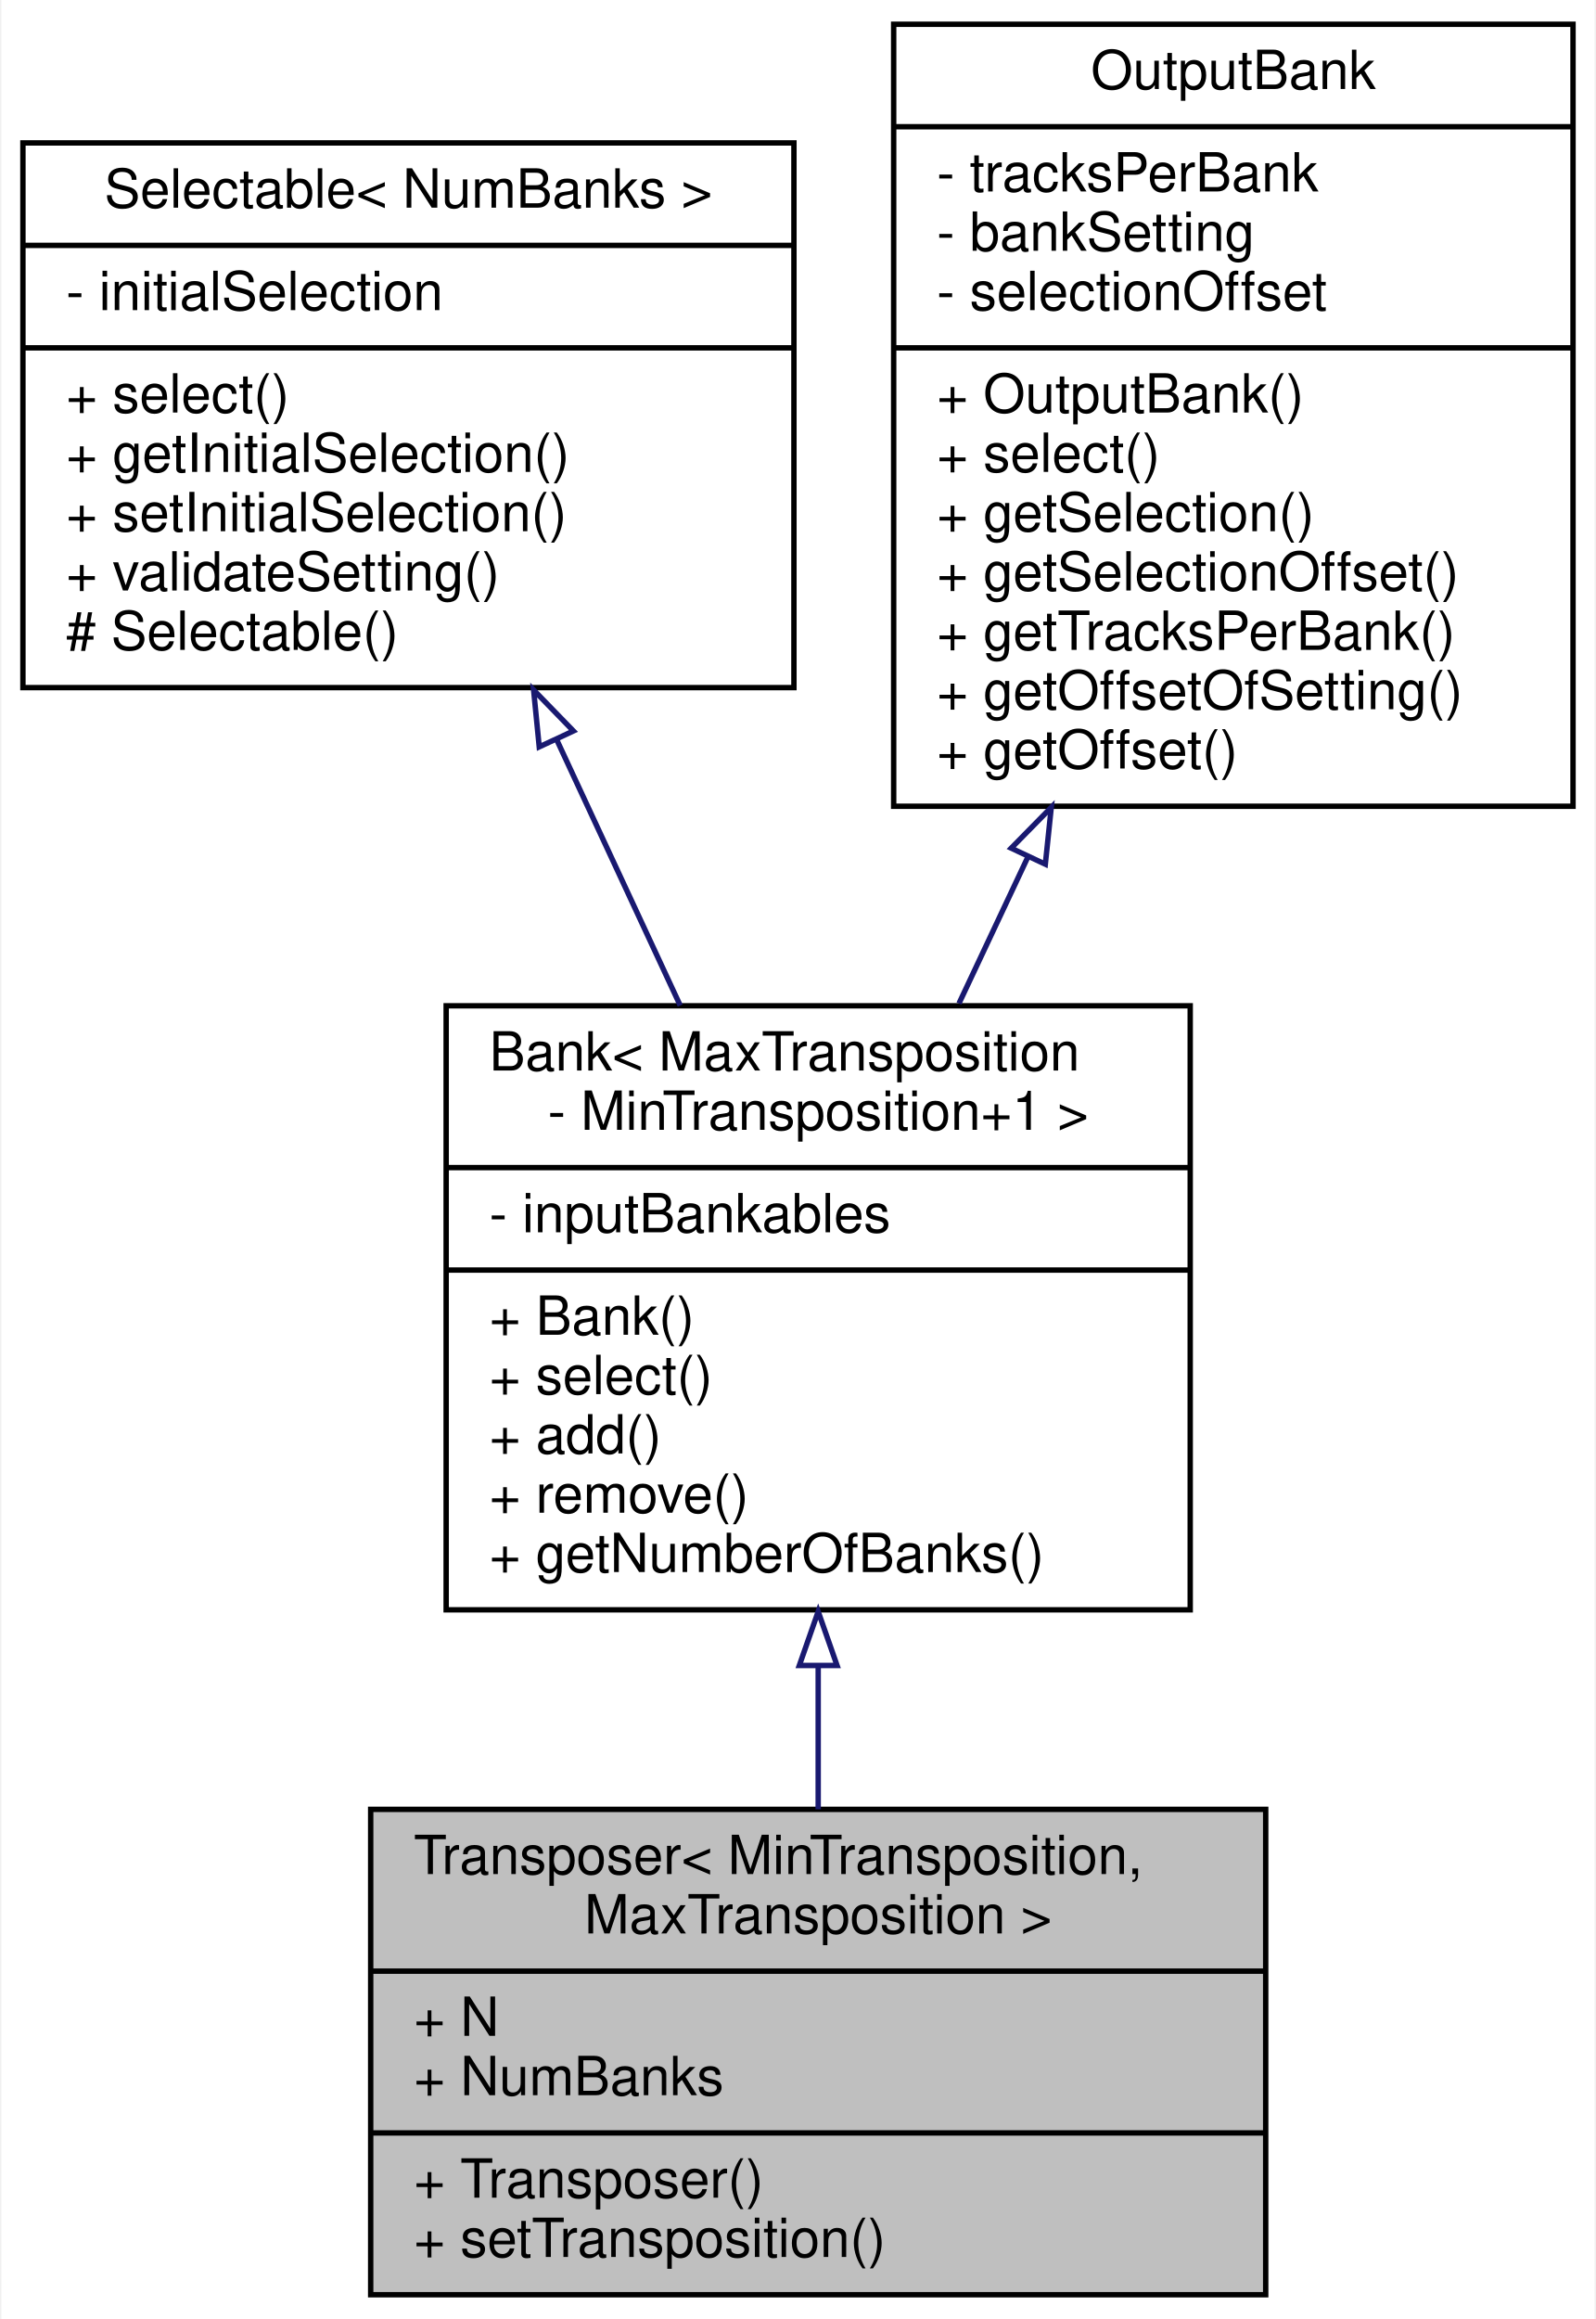
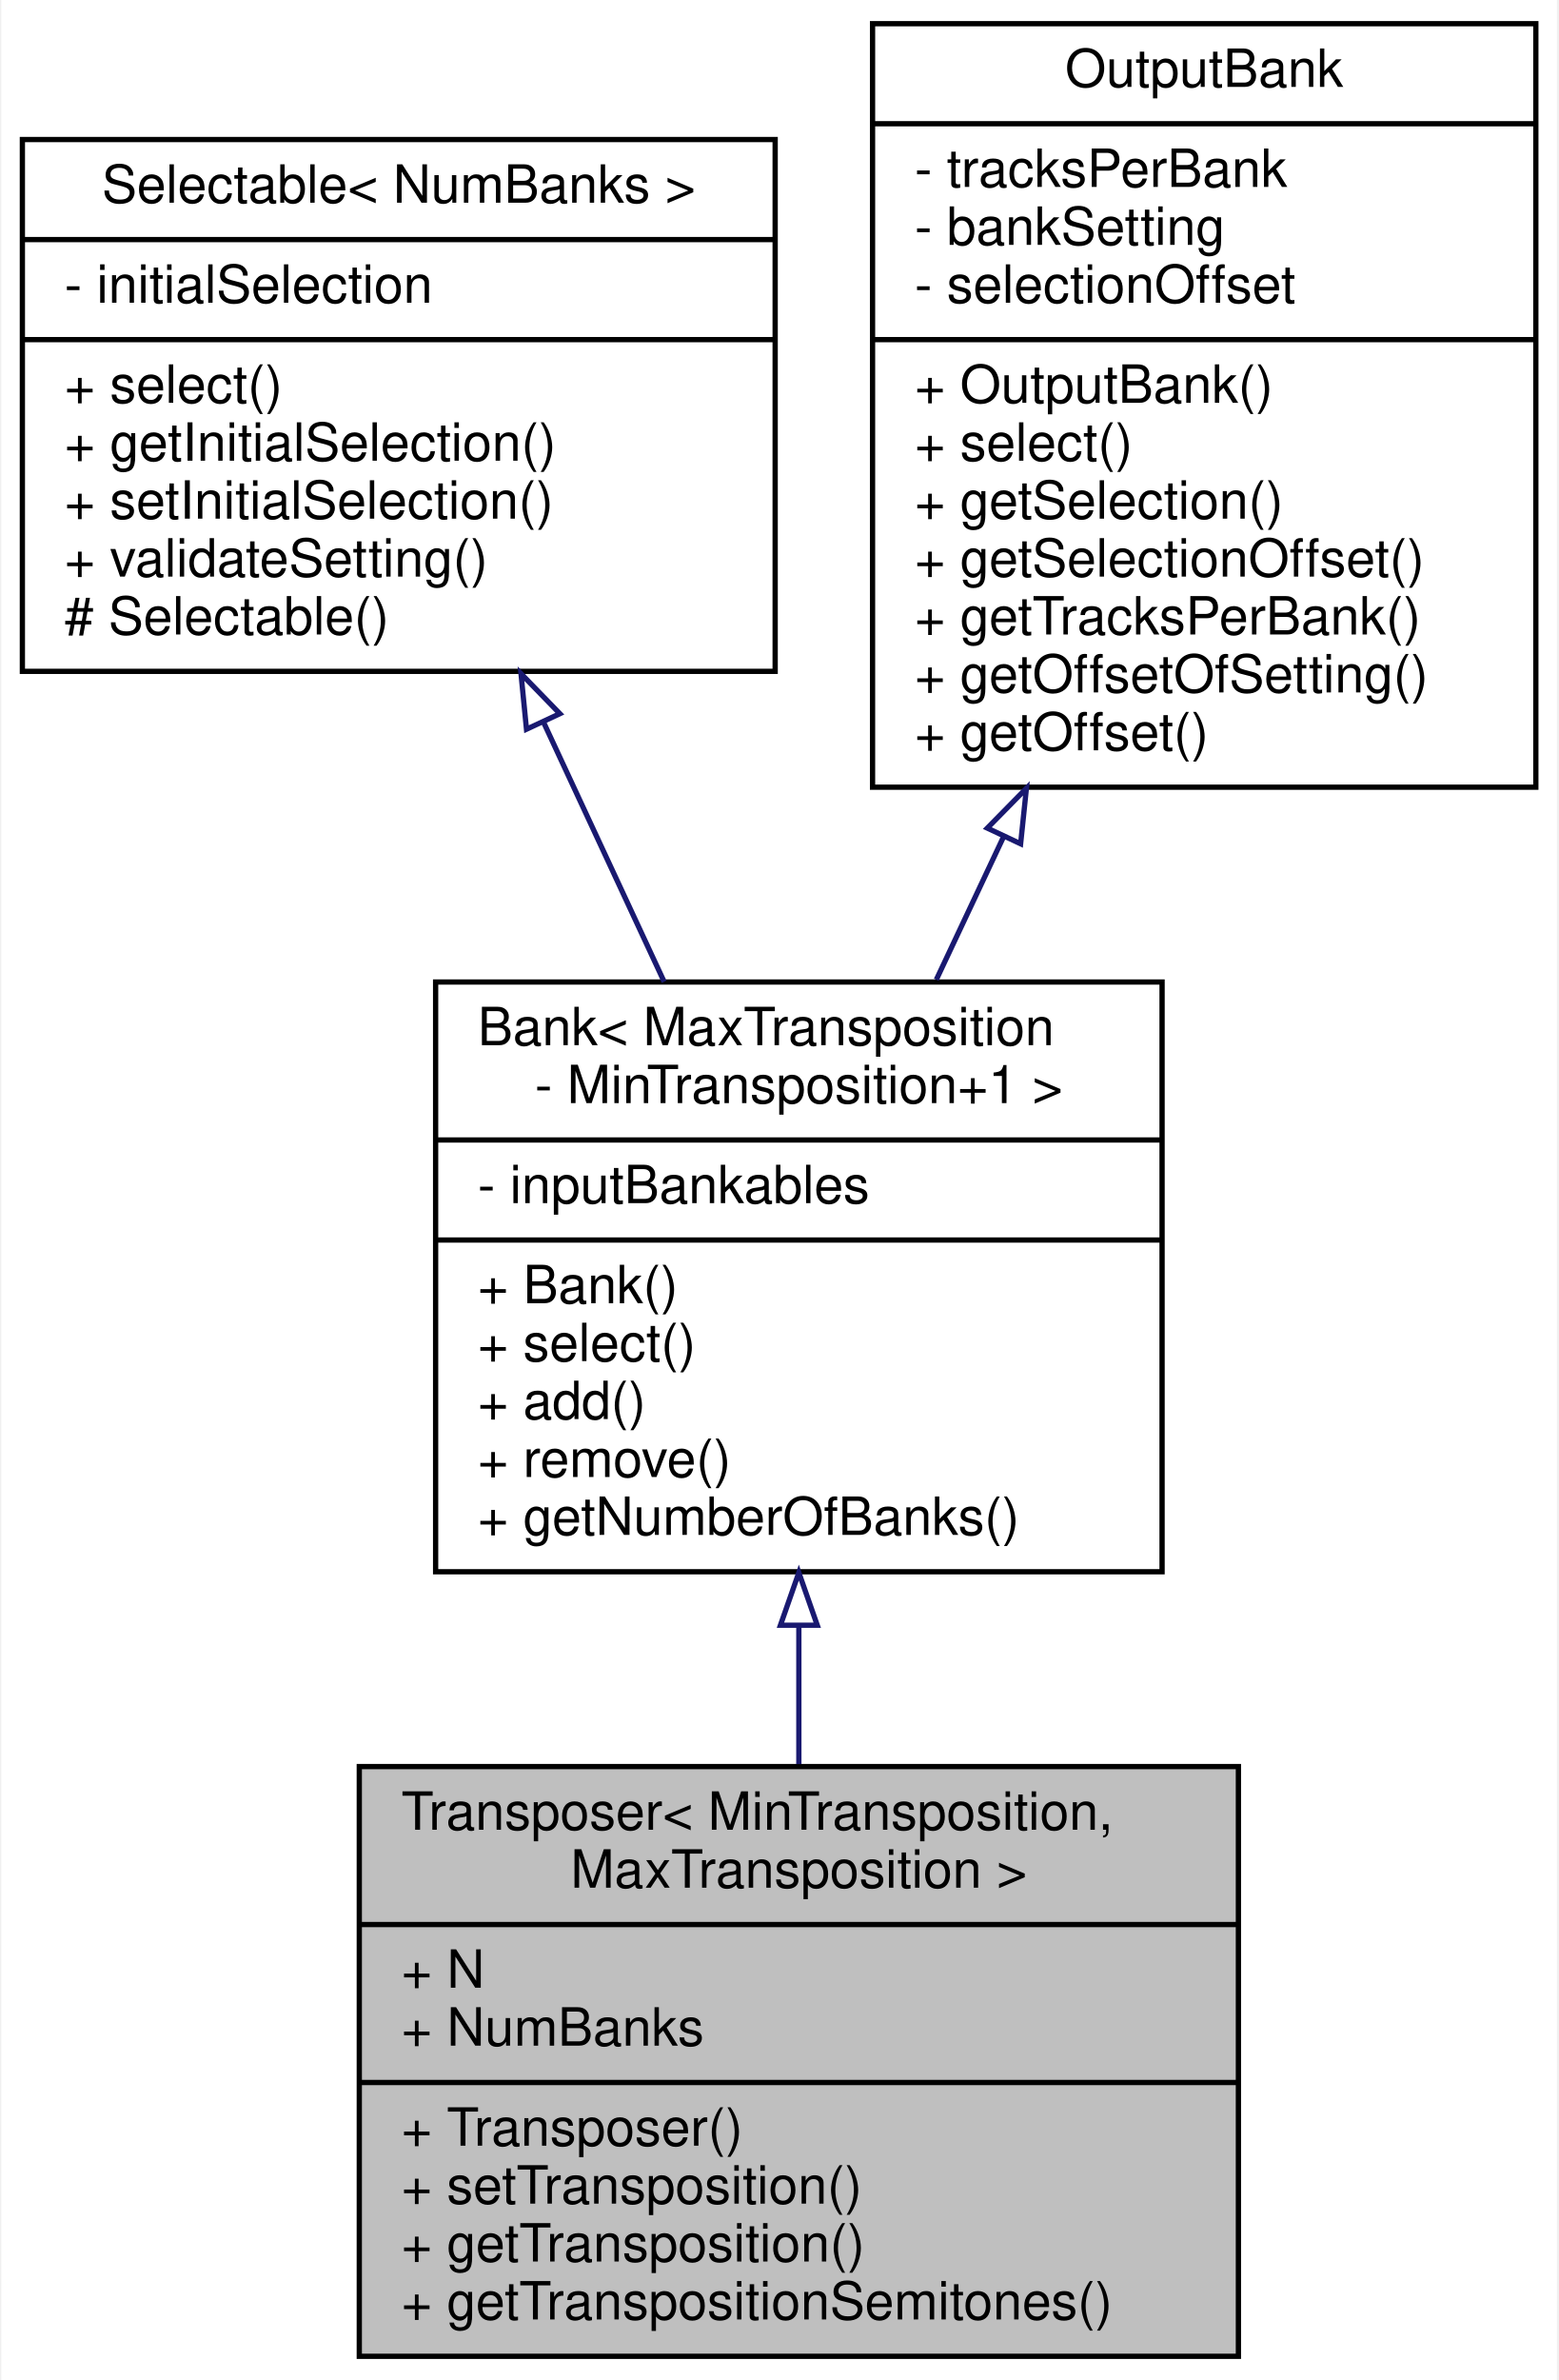
- <svg xmlns="http://www.w3.org/2000/svg" xmlns:xlink="http://www.w3.org/1999/xlink" width="296pt" height="430pt" viewBox="0.00 0.00 295.50 430.00">
-   <g id="graph0" class="graph" transform="scale(1 1) rotate(0) translate(4 426)">
-     <polygon fill="white" stroke="transparent" points="-4,4 -4,-426 291.5,-426 291.5,4 -4,4" />
+ <svg xmlns="http://www.w3.org/2000/svg" xmlns:xlink="http://www.w3.org/1999/xlink" width="296pt" height="452pt" viewBox="0.00 0.00 295.50 452.00">
+   <g id="graph0" class="graph" transform="scale(1 1) rotate(0) translate(4 448)">
+     <polygon fill="white" stroke="transparent" points="-4,4 -4,-448 291.5,-448 291.5,4 -4,4" />
    <g id="node1" class="node">
      <g id="a_node1">
        <a xlink:title="Class for transposing the address of NoteButton and other MIDI elements.">
-           <polygon fill="#bfbfbf" stroke="black" points="64.5,-0.5 64.5,-90.5 230.5,-90.5 230.5,-0.5 64.5,-0.5" />
-           <text text-anchor="start" x="72.5" y="-78.5" font-family="Helvetica,sans-Serif" font-size="10.00">Transposer&lt; MinTransposition,</text>
-           <text text-anchor="middle" x="147.5" y="-67.5" font-family="Helvetica,sans-Serif" font-size="10.00"> MaxTransposition &gt;</text>
-           <polyline fill="none" stroke="black" points="64.5,-60.5 230.5,-60.5 " />
-           <text text-anchor="start" x="72.5" y="-48.5" font-family="Helvetica,sans-Serif" font-size="10.00">+ N</text>
-           <text text-anchor="start" x="72.5" y="-37.5" font-family="Helvetica,sans-Serif" font-size="10.00">+ NumBanks</text>
-           <polyline fill="none" stroke="black" points="64.5,-30.5 230.5,-30.5 " />
-           <text text-anchor="start" x="72.5" y="-18.5" font-family="Helvetica,sans-Serif" font-size="10.00">+ Transposer()</text>
-           <text text-anchor="start" x="72.5" y="-7.5" font-family="Helvetica,sans-Serif" font-size="10.00">+ setTransposition()</text>
+           <polygon fill="#bfbfbf" stroke="black" points="64,-0.5 64,-112.5 231,-112.5 231,-0.5 64,-0.5" />
+           <text text-anchor="start" x="72" y="-100.5" font-family="Helvetica,sans-Serif" font-size="10.00">Transposer&lt; MinTransposition,</text>
+           <text text-anchor="middle" x="147.5" y="-89.5" font-family="Helvetica,sans-Serif" font-size="10.00"> MaxTransposition &gt;</text>
+           <polyline fill="none" stroke="black" points="64,-82.5 231,-82.5 " />
+           <text text-anchor="start" x="72" y="-70.5" font-family="Helvetica,sans-Serif" font-size="10.00">+ N</text>
+           <text text-anchor="start" x="72" y="-59.5" font-family="Helvetica,sans-Serif" font-size="10.00">+ NumBanks</text>
+           <polyline fill="none" stroke="black" points="64,-52.5 231,-52.5 " />
+           <text text-anchor="start" x="72" y="-40.5" font-family="Helvetica,sans-Serif" font-size="10.00">+ Transposer()</text>
+           <text text-anchor="start" x="72" y="-29.5" font-family="Helvetica,sans-Serif" font-size="10.00">+ setTransposition()</text>
+           <text text-anchor="start" x="72" y="-18.5" font-family="Helvetica,sans-Serif" font-size="10.00">+ getTransposition()</text>
+           <text text-anchor="start" x="72" y="-7.5" font-family="Helvetica,sans-Serif" font-size="10.00">+ getTranspositionSemitones()</text>
        </a>
      </g>
    </g>
    <g id="node2" class="node">
      <g id="a_node2">
        <a xlink:href="../../db/dbd/classBank.html" target="_top" xlink:title=" ">
-           <polygon fill="white" stroke="black" points="78.5,-127.5 78.5,-239.5 216.5,-239.5 216.5,-127.5 78.5,-127.5" />
-           <text text-anchor="start" x="86.5" y="-227.5" font-family="Helvetica,sans-Serif" font-size="10.00">Bank&lt; MaxTransposition</text>
-           <text text-anchor="middle" x="147.5" y="-216.5" font-family="Helvetica,sans-Serif" font-size="10.00"> - MinTransposition+1 &gt;</text>
-           <polyline fill="none" stroke="black" points="78.5,-209.5 216.5,-209.5 " />
-           <text text-anchor="start" x="86.5" y="-197.5" font-family="Helvetica,sans-Serif" font-size="10.00">- inputBankables</text>
-           <polyline fill="none" stroke="black" points="78.5,-190.5 216.5,-190.5 " />
-           <text text-anchor="start" x="86.5" y="-178.5" font-family="Helvetica,sans-Serif" font-size="10.00">+ Bank()</text>
-           <text text-anchor="start" x="86.5" y="-167.5" font-family="Helvetica,sans-Serif" font-size="10.00">+ select()</text>
-           <text text-anchor="start" x="86.5" y="-156.5" font-family="Helvetica,sans-Serif" font-size="10.00">+ add()</text>
-           <text text-anchor="start" x="86.5" y="-145.5" font-family="Helvetica,sans-Serif" font-size="10.00">+ remove()</text>
-           <text text-anchor="start" x="86.5" y="-134.5" font-family="Helvetica,sans-Serif" font-size="10.00">+ getNumberOfBanks()</text>
+           <polygon fill="white" stroke="black" points="78.5,-149.5 78.5,-261.5 216.5,-261.5 216.5,-149.5 78.5,-149.5" />
+           <text text-anchor="start" x="86.5" y="-249.5" font-family="Helvetica,sans-Serif" font-size="10.00">Bank&lt; MaxTransposition</text>
+           <text text-anchor="middle" x="147.5" y="-238.5" font-family="Helvetica,sans-Serif" font-size="10.00"> - MinTransposition+1 &gt;</text>
+           <polyline fill="none" stroke="black" points="78.5,-231.5 216.5,-231.5 " />
+           <text text-anchor="start" x="86.5" y="-219.5" font-family="Helvetica,sans-Serif" font-size="10.00">- inputBankables</text>
+           <polyline fill="none" stroke="black" points="78.5,-212.5 216.5,-212.5 " />
+           <text text-anchor="start" x="86.5" y="-200.5" font-family="Helvetica,sans-Serif" font-size="10.00">+ Bank()</text>
+           <text text-anchor="start" x="86.5" y="-189.5" font-family="Helvetica,sans-Serif" font-size="10.00">+ select()</text>
+           <text text-anchor="start" x="86.5" y="-178.5" font-family="Helvetica,sans-Serif" font-size="10.00">+ add()</text>
+           <text text-anchor="start" x="86.5" y="-167.5" font-family="Helvetica,sans-Serif" font-size="10.00">+ remove()</text>
+           <text text-anchor="start" x="86.5" y="-156.5" font-family="Helvetica,sans-Serif" font-size="10.00">+ getNumberOfBanks()</text>
        </a>
      </g>
    </g>
    <g id="edge1" class="edge">
-       <path fill="none" stroke="midnightblue" d="M147.5,-117.08C147.5,-108.07 147.5,-99.01 147.5,-90.51" />
-       <polygon fill="none" stroke="midnightblue" points="144,-117.18 147.5,-127.18 151,-117.18 144,-117.18" />
+       <path fill="none" stroke="midnightblue" d="M147.5,-139.18C147.5,-130.43 147.5,-121.52 147.5,-112.96" />
+       <polygon fill="none" stroke="midnightblue" points="144,-139.34 147.5,-149.34 151,-139.34 144,-139.34" />
    </g>
    <g id="node3" class="node">
      <g id="a_node3">
        <a xlink:href="../../de/de7/classSelectable.html" target="_top" xlink:title=" ">
-           <polygon fill="white" stroke="black" points="0,-298.5 0,-399.5 143,-399.5 143,-298.5 0,-298.5" />
-           <text text-anchor="middle" x="71.5" y="-387.5" font-family="Helvetica,sans-Serif" font-size="10.00">Selectable&lt; NumBanks &gt;</text>
-           <polyline fill="none" stroke="black" points="0,-380.5 143,-380.5 " />
-           <text text-anchor="start" x="8" y="-368.5" font-family="Helvetica,sans-Serif" font-size="10.00">- initialSelection</text>
-           <polyline fill="none" stroke="black" points="0,-361.5 143,-361.5 " />
-           <text text-anchor="start" x="8" y="-349.5" font-family="Helvetica,sans-Serif" font-size="10.00">+ select()</text>
-           <text text-anchor="start" x="8" y="-338.5" font-family="Helvetica,sans-Serif" font-size="10.00">+ getInitialSelection()</text>
-           <text text-anchor="start" x="8" y="-327.5" font-family="Helvetica,sans-Serif" font-size="10.00">+ setInitialSelection()</text>
-           <text text-anchor="start" x="8" y="-316.5" font-family="Helvetica,sans-Serif" font-size="10.00">+ validateSetting()</text>
-           <text text-anchor="start" x="8" y="-305.5" font-family="Helvetica,sans-Serif" font-size="10.00"># Selectable()</text>
+           <polygon fill="white" stroke="black" points="0,-320.5 0,-421.5 143,-421.5 143,-320.5 0,-320.5" />
+           <text text-anchor="middle" x="71.5" y="-409.5" font-family="Helvetica,sans-Serif" font-size="10.00">Selectable&lt; NumBanks &gt;</text>
+           <polyline fill="none" stroke="black" points="0,-402.5 143,-402.5 " />
+           <text text-anchor="start" x="8" y="-390.5" font-family="Helvetica,sans-Serif" font-size="10.00">- initialSelection</text>
+           <polyline fill="none" stroke="black" points="0,-383.5 143,-383.5 " />
+           <text text-anchor="start" x="8" y="-371.5" font-family="Helvetica,sans-Serif" font-size="10.00">+ select()</text>
+           <text text-anchor="start" x="8" y="-360.5" font-family="Helvetica,sans-Serif" font-size="10.00">+ getInitialSelection()</text>
+           <text text-anchor="start" x="8" y="-349.5" font-family="Helvetica,sans-Serif" font-size="10.00">+ setInitialSelection()</text>
+           <text text-anchor="start" x="8" y="-338.5" font-family="Helvetica,sans-Serif" font-size="10.00">+ validateSetting()</text>
+           <text text-anchor="start" x="8" y="-327.5" font-family="Helvetica,sans-Serif" font-size="10.00"># Selectable()</text>
        </a>
      </g>
    </g>
    <g id="edge2" class="edge">
-       <path fill="none" stroke="midnightblue" d="M99.04,-288.76C106.5,-272.7 114.56,-255.37 121.91,-239.55" />
-       <polygon fill="none" stroke="midnightblue" points="95.76,-287.51 94.72,-298.06 102.1,-290.46 95.76,-287.51" />
+       <path fill="none" stroke="midnightblue" d="M99.04,-310.76C106.5,-294.7 114.56,-277.37 121.91,-261.55" />
+       <polygon fill="none" stroke="midnightblue" points="95.76,-309.51 94.72,-320.06 102.1,-312.46 95.76,-309.51" />
    </g>
    <g id="node4" class="node">
      <g id="a_node4">
        <a xlink:href="../../d9/d36/classOutputBank.html" target="_top" xlink:title="A class for changing the address of BankableMIDIOutputs.">
-           <polygon fill="white" stroke="black" points="161.5,-276.5 161.5,-421.5 287.5,-421.5 287.5,-276.5 161.5,-276.5" />
-           <text text-anchor="middle" x="224.5" y="-409.5" font-family="Helvetica,sans-Serif" font-size="10.00">OutputBank</text>
-           <polyline fill="none" stroke="black" points="161.5,-402.5 287.5,-402.5 " />
-           <text text-anchor="start" x="169.5" y="-390.5" font-family="Helvetica,sans-Serif" font-size="10.00">- tracksPerBank</text>
-           <text text-anchor="start" x="169.5" y="-379.5" font-family="Helvetica,sans-Serif" font-size="10.00">- bankSetting</text>
-           <text text-anchor="start" x="169.5" y="-368.5" font-family="Helvetica,sans-Serif" font-size="10.00">- selectionOffset</text>
-           <polyline fill="none" stroke="black" points="161.5,-361.5 287.5,-361.5 " />
-           <text text-anchor="start" x="169.5" y="-349.5" font-family="Helvetica,sans-Serif" font-size="10.00">+ OutputBank()</text>
-           <text text-anchor="start" x="169.5" y="-338.5" font-family="Helvetica,sans-Serif" font-size="10.00">+ select()</text>
-           <text text-anchor="start" x="169.5" y="-327.5" font-family="Helvetica,sans-Serif" font-size="10.00">+ getSelection()</text>
-           <text text-anchor="start" x="169.5" y="-316.5" font-family="Helvetica,sans-Serif" font-size="10.00">+ getSelectionOffset()</text>
-           <text text-anchor="start" x="169.5" y="-305.5" font-family="Helvetica,sans-Serif" font-size="10.00">+ getTracksPerBank()</text>
-           <text text-anchor="start" x="169.5" y="-294.5" font-family="Helvetica,sans-Serif" font-size="10.00">+ getOffsetOfSetting()</text>
-           <text text-anchor="start" x="169.5" y="-283.5" font-family="Helvetica,sans-Serif" font-size="10.00">+ getOffset()</text>
+           <polygon fill="white" stroke="black" points="161.5,-298.5 161.5,-443.5 287.5,-443.5 287.5,-298.5 161.5,-298.5" />
+           <text text-anchor="middle" x="224.5" y="-431.5" font-family="Helvetica,sans-Serif" font-size="10.00">OutputBank</text>
+           <polyline fill="none" stroke="black" points="161.5,-424.5 287.5,-424.5 " />
+           <text text-anchor="start" x="169.5" y="-412.5" font-family="Helvetica,sans-Serif" font-size="10.00">- tracksPerBank</text>
+           <text text-anchor="start" x="169.5" y="-401.5" font-family="Helvetica,sans-Serif" font-size="10.00">- bankSetting</text>
+           <text text-anchor="start" x="169.5" y="-390.5" font-family="Helvetica,sans-Serif" font-size="10.00">- selectionOffset</text>
+           <polyline fill="none" stroke="black" points="161.5,-383.5 287.5,-383.5 " />
+           <text text-anchor="start" x="169.5" y="-371.5" font-family="Helvetica,sans-Serif" font-size="10.00">+ OutputBank()</text>
+           <text text-anchor="start" x="169.5" y="-360.5" font-family="Helvetica,sans-Serif" font-size="10.00">+ select()</text>
+           <text text-anchor="start" x="169.5" y="-349.5" font-family="Helvetica,sans-Serif" font-size="10.00">+ getSelection()</text>
+           <text text-anchor="start" x="169.5" y="-338.5" font-family="Helvetica,sans-Serif" font-size="10.00">+ getSelectionOffset()</text>
+           <text text-anchor="start" x="169.5" y="-327.5" font-family="Helvetica,sans-Serif" font-size="10.00">+ getTracksPerBank()</text>
+           <text text-anchor="start" x="169.5" y="-316.5" font-family="Helvetica,sans-Serif" font-size="10.00">+ getOffsetOfSetting()</text>
+           <text text-anchor="start" x="169.5" y="-305.5" font-family="Helvetica,sans-Serif" font-size="10.00">+ getOffset()</text>
        </a>
      </g>
    </g>
    <g id="edge3" class="edge">
-       <path fill="none" stroke="midnightblue" d="M186.4,-267.11C182.07,-257.91 177.73,-248.7 173.61,-239.93" />
-       <polygon fill="none" stroke="midnightblue" points="183.3,-268.73 190.73,-276.29 189.63,-265.75 183.3,-268.73" />
+       <path fill="none" stroke="midnightblue" d="M186.4,-289.11C182.07,-279.91 177.73,-270.7 173.61,-261.93" />
+       <polygon fill="none" stroke="midnightblue" points="183.3,-290.73 190.73,-298.29 189.63,-287.75 183.3,-290.73" />
    </g>
  </g>
</svg>
